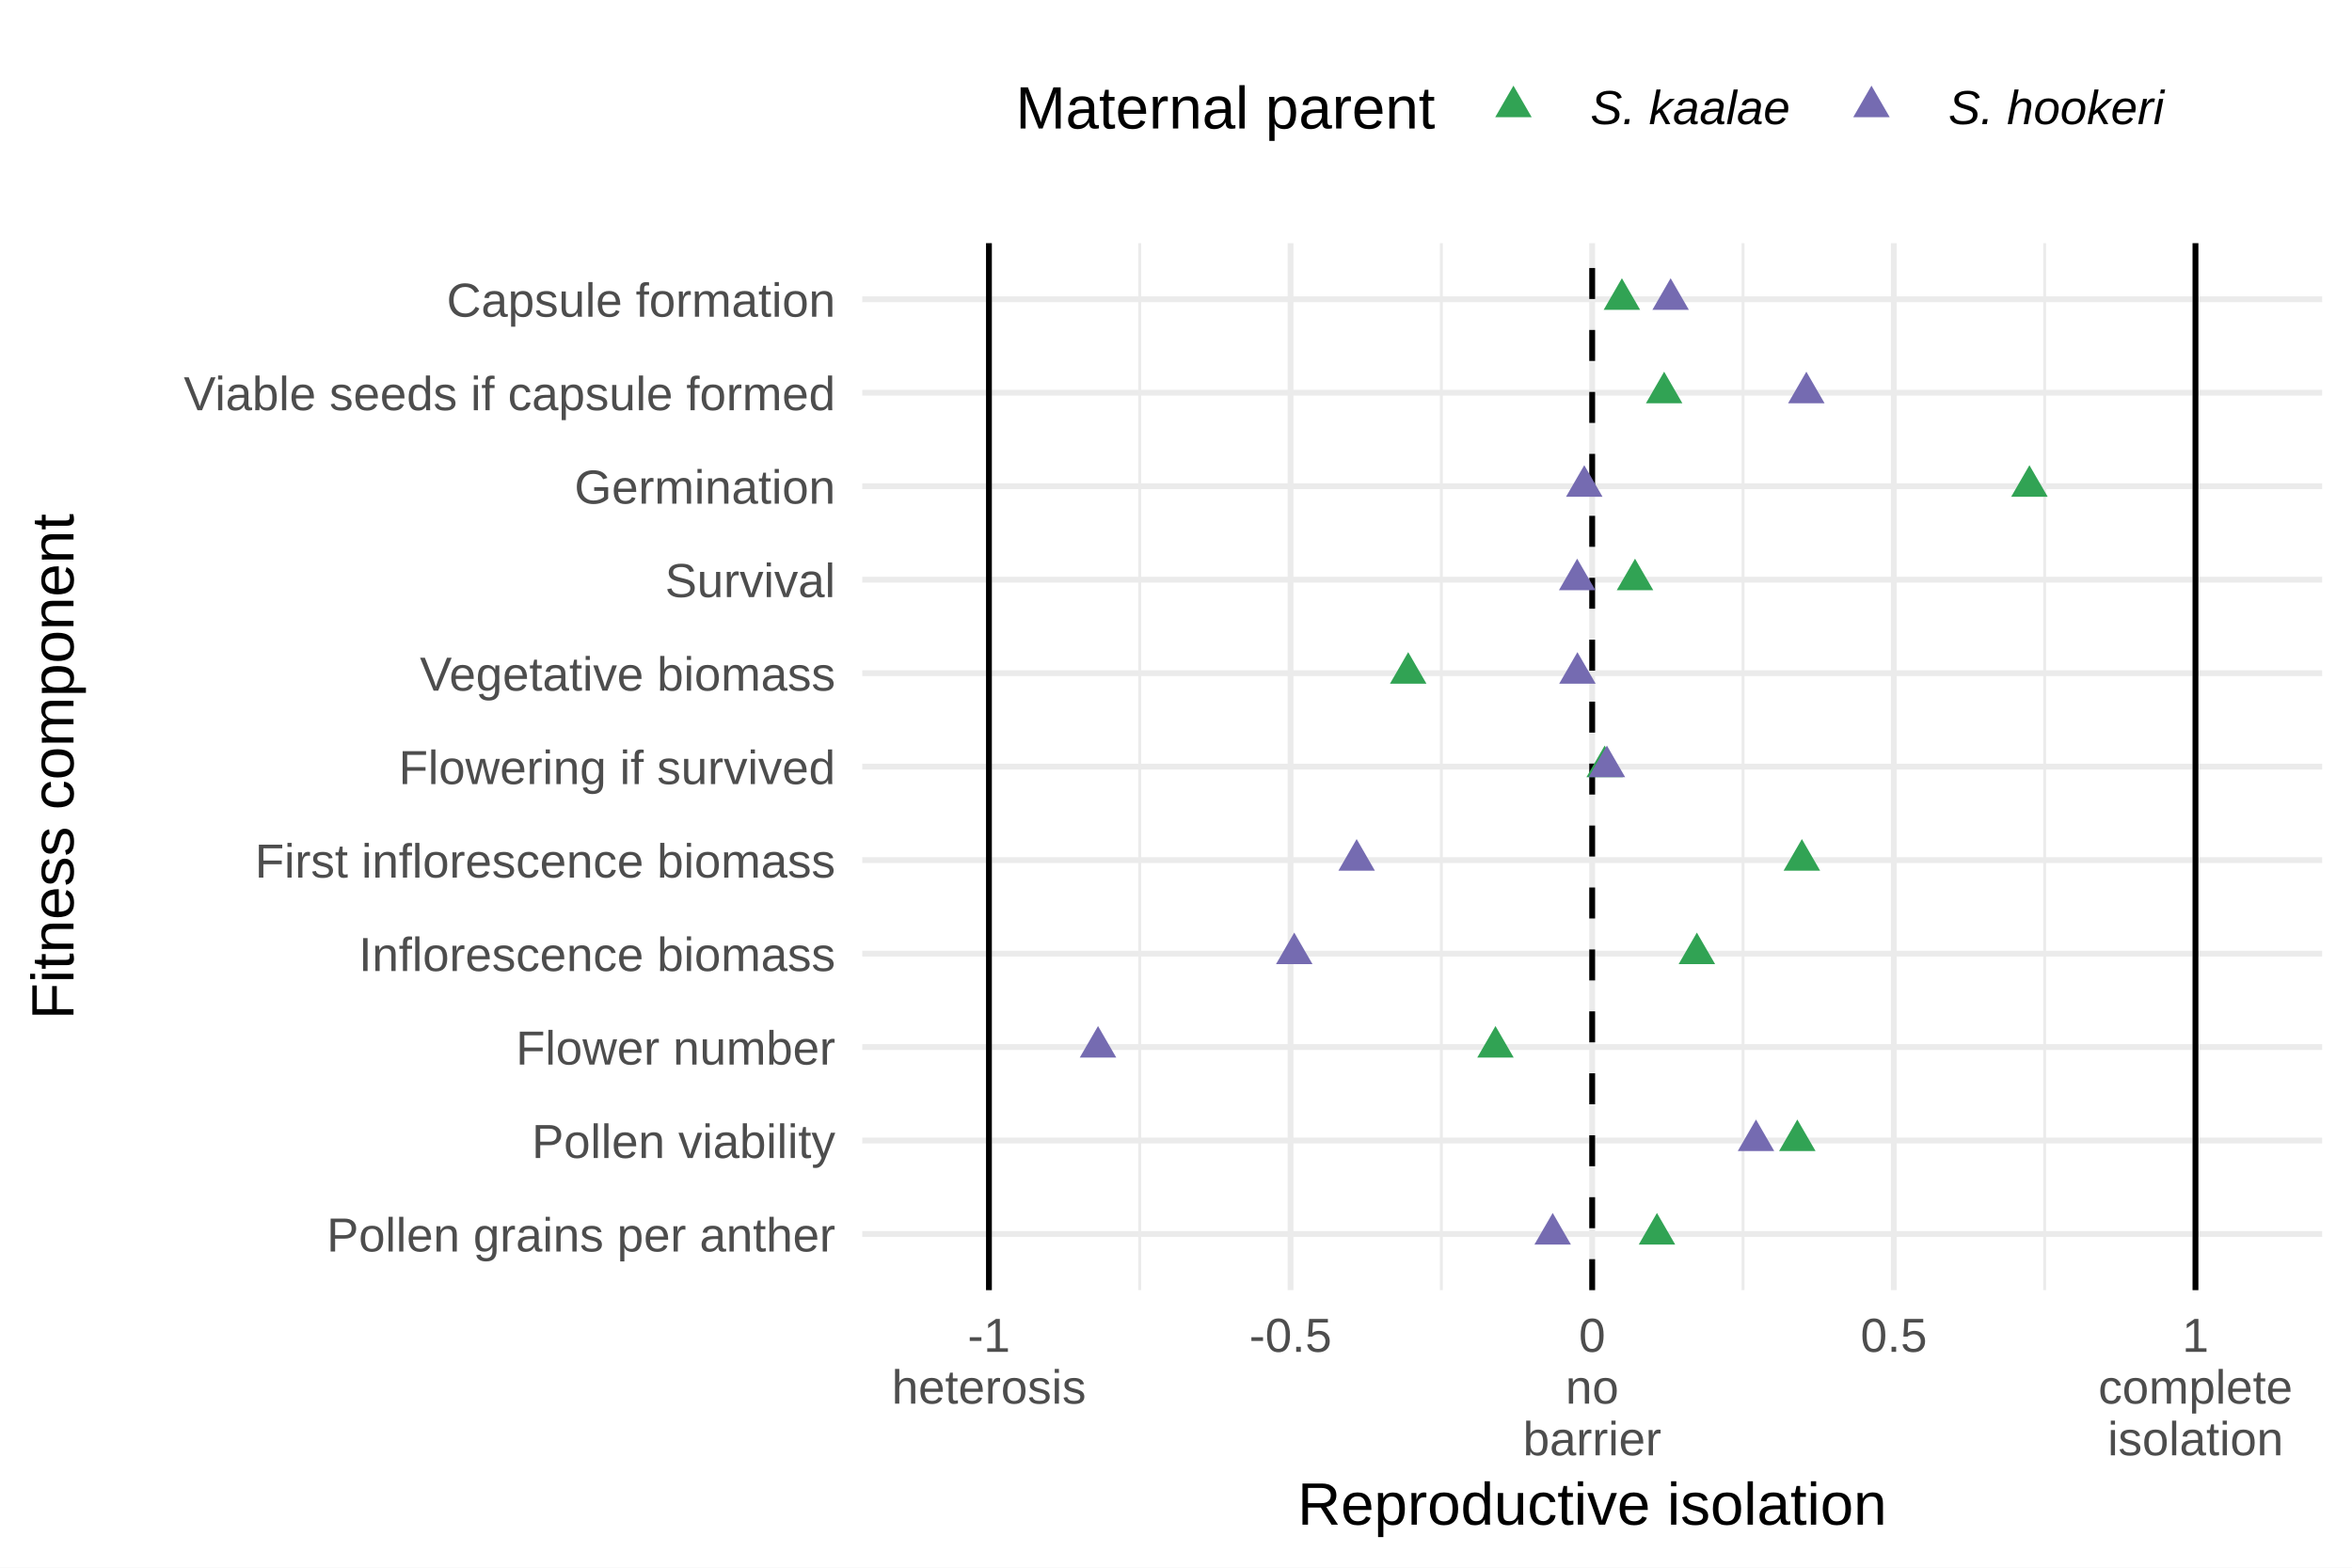
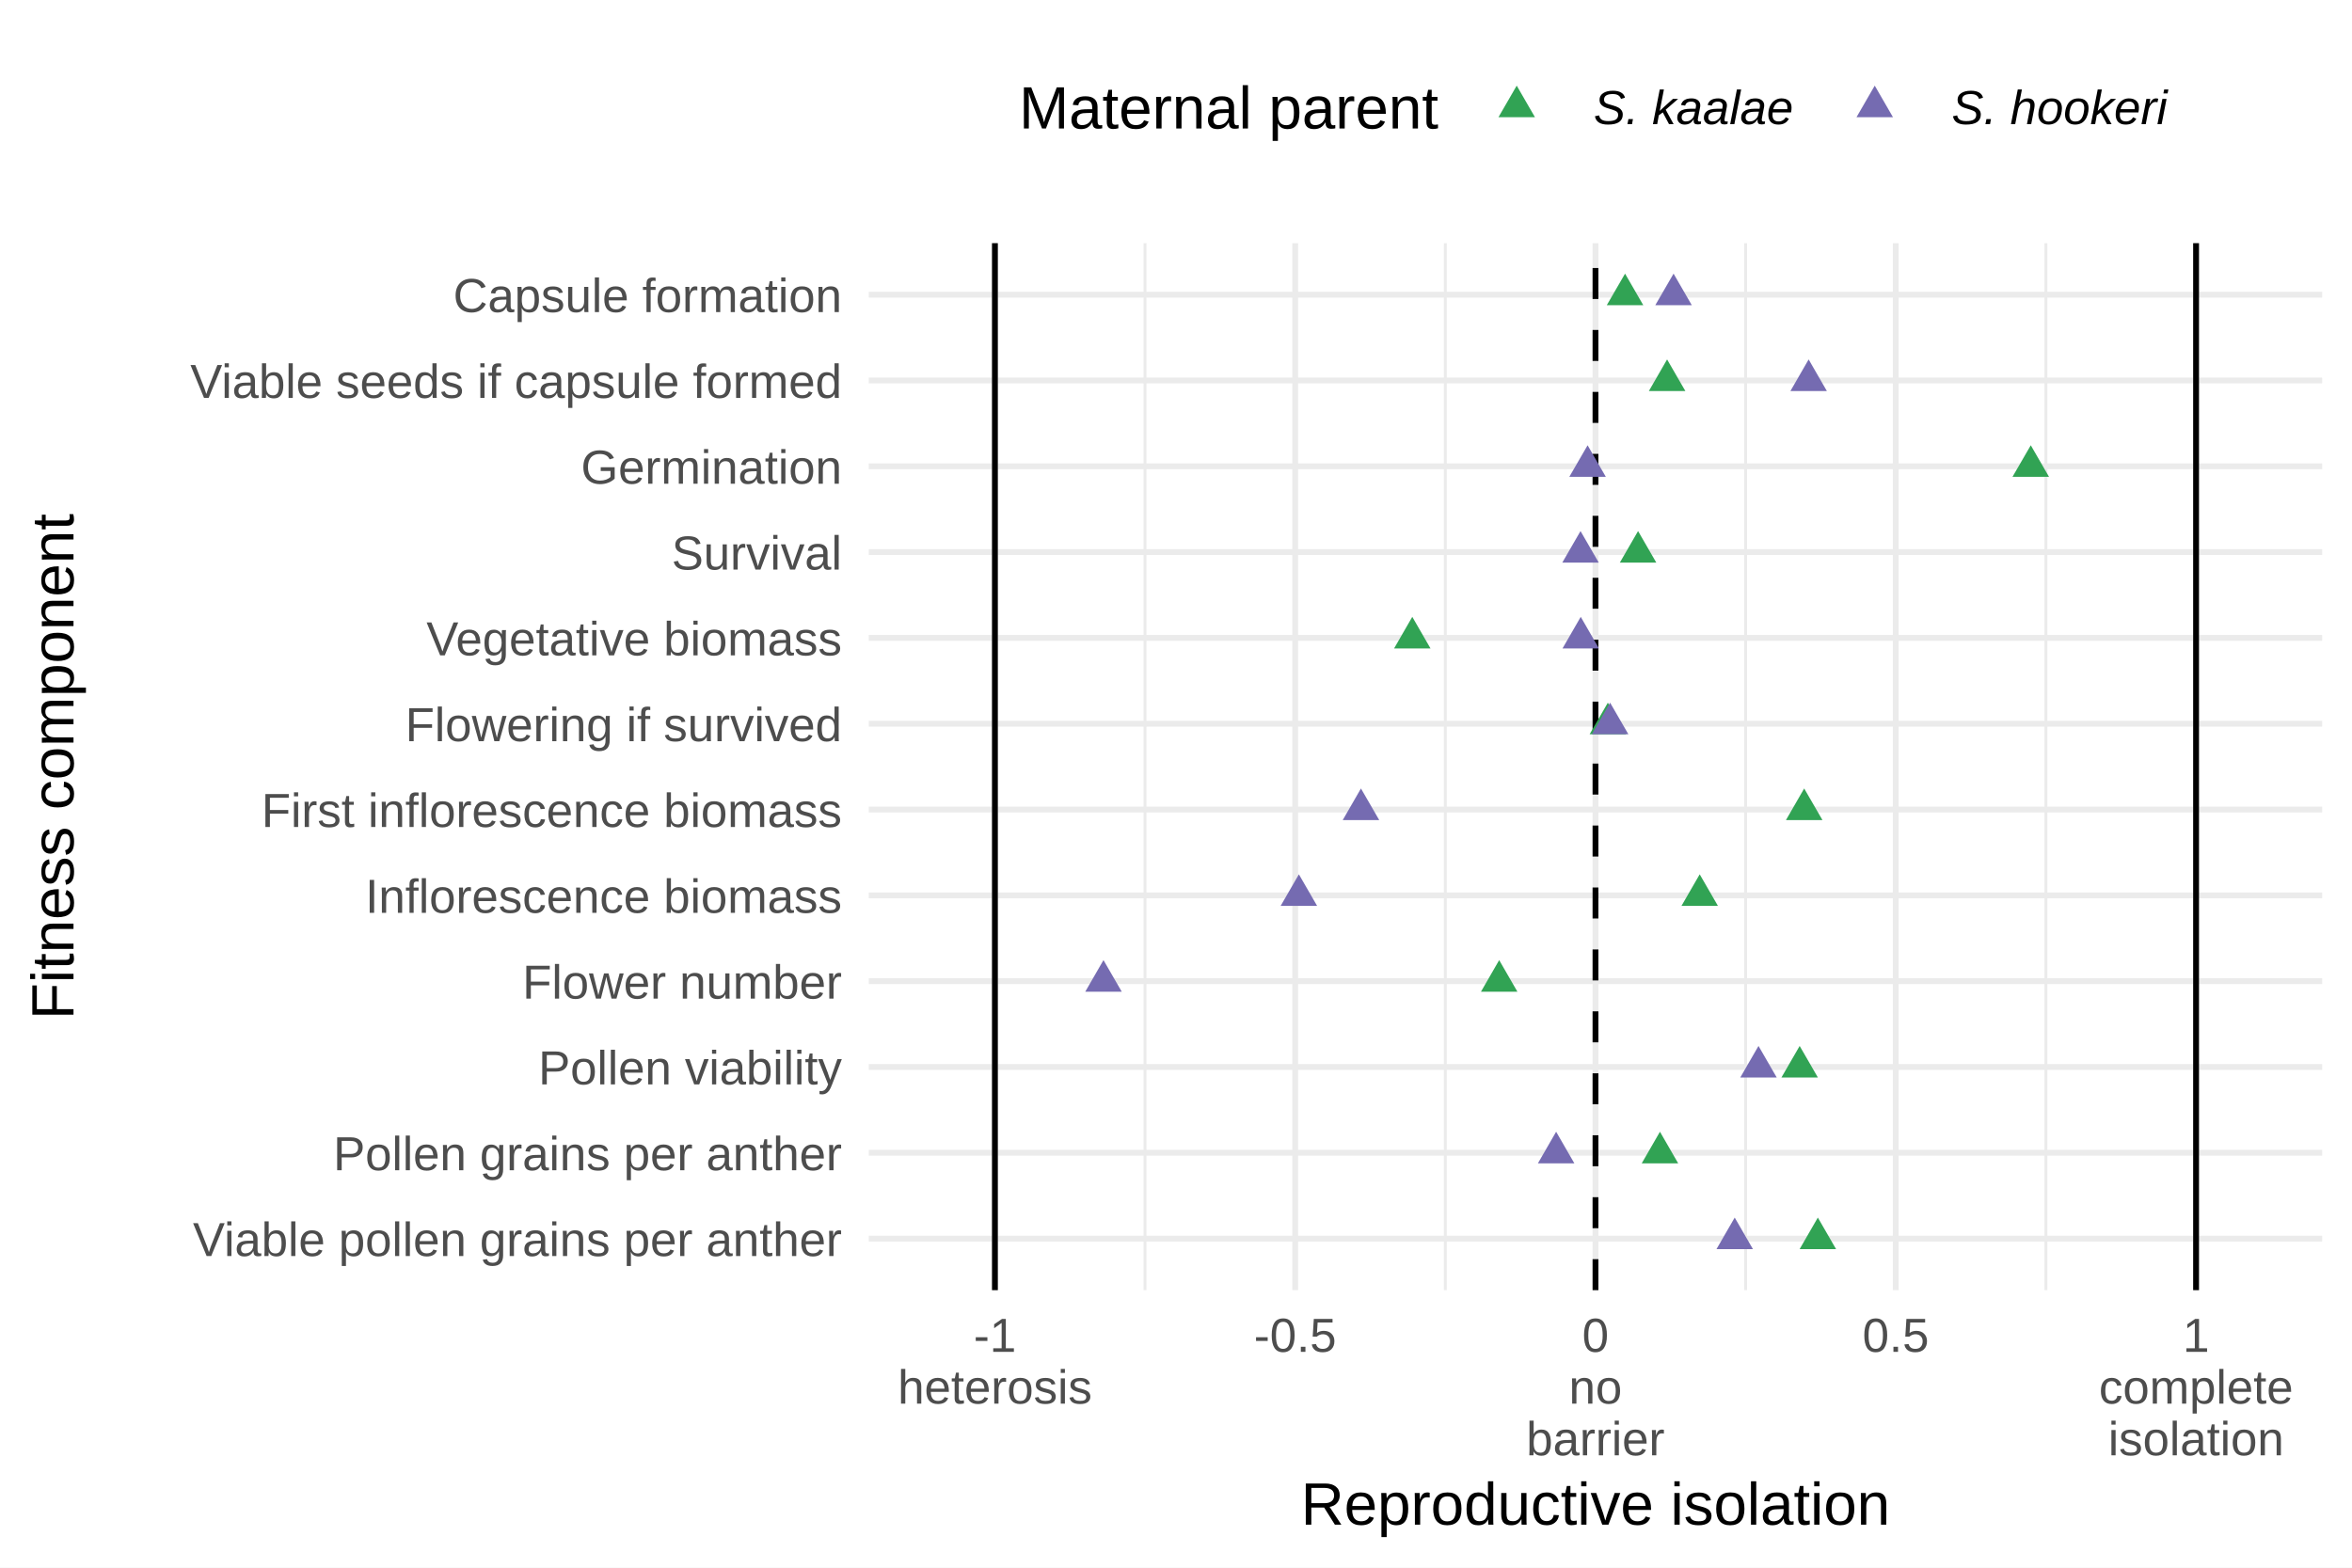
<svg xmlns="http://www.w3.org/2000/svg" class="svglite" width="432.00pt" height="288.00pt" viewBox="0 0 432.00 288.00">
  <defs>
    <style type="text/css">
    .svglite line, .svglite polyline, .svglite polygon, .svglite path, .svglite rect, .svglite circle {
      fill: none;
      stroke: #000000;
      stroke-linecap: round;
      stroke-linejoin: round;
      stroke-miterlimit: 10.00;
    }
  </style>
  </defs>
  <rect width="100%" height="100%" style="stroke: none; fill: #FFFFFF;" />
  <defs>
    <clipPath id="cpMC4wMHw0MzIuMDB8MC4wMHwyODguMDA=">
      <rect x="0.00" y="0.00" width="432.00" height="288.00" />
    </clipPath>
  </defs>
  <g clip-path="url(#cpMC4wMHw0MzIuMDB8MC4wMHwyODguMDA=)">
</g>
  <defs>
-     <clipPath id="cpMTU4LjM3fDQyNi41Mnw0NC42OHwyMzcuMDE=">
-       <rect x="158.37" y="44.68" width="268.15" height="192.33" />
+     <clipPath id="cpMTU5LjU3fDQyNi41Mnw0NC42OHwyMzcuMDE=">
+       <rect x="159.57" y="44.68" width="266.95" height="192.33" />
    </clipPath>
  </defs>
-   <g clip-path="url(#cpMTU4LjM3fDQyNi41Mnw0NC42OHwyMzcuMDE=)">
-     <polyline points="209.34,237.01 209.34,44.68 " style="stroke-width: 0.53; stroke: #EBEBEB; stroke-linecap: butt;" />
-     <polyline points="264.74,237.01 264.74,44.68 " style="stroke-width: 0.53; stroke: #EBEBEB; stroke-linecap: butt;" />
-     <polyline points="320.15,237.01 320.15,44.68 " style="stroke-width: 0.53; stroke: #EBEBEB; stroke-linecap: butt;" />
-     <polyline points="375.55,237.01 375.55,44.68 " style="stroke-width: 0.53; stroke: #EBEBEB; stroke-linecap: butt;" />
-     <polyline points="158.37,226.70 426.52,226.70 " style="stroke-width: 1.07; stroke: #EBEBEB; stroke-linecap: butt;" />
-     <polyline points="158.37,209.53 426.52,209.53 " style="stroke-width: 1.07; stroke: #EBEBEB; stroke-linecap: butt;" />
-     <polyline points="158.37,192.36 426.52,192.36 " style="stroke-width: 1.07; stroke: #EBEBEB; stroke-linecap: butt;" />
-     <polyline points="158.37,175.19 426.52,175.19 " style="stroke-width: 1.07; stroke: #EBEBEB; stroke-linecap: butt;" />
-     <polyline points="158.37,158.01 426.52,158.01 " style="stroke-width: 1.07; stroke: #EBEBEB; stroke-linecap: butt;" />
-     <polyline points="158.37,140.84 426.52,140.84 " style="stroke-width: 1.07; stroke: #EBEBEB; stroke-linecap: butt;" />
-     <polyline points="158.37,123.67 426.52,123.67 " style="stroke-width: 1.07; stroke: #EBEBEB; stroke-linecap: butt;" />
-     <polyline points="158.37,106.50 426.52,106.50 " style="stroke-width: 1.07; stroke: #EBEBEB; stroke-linecap: butt;" />
-     <polyline points="158.37,89.32 426.52,89.32 " style="stroke-width: 1.07; stroke: #EBEBEB; stroke-linecap: butt;" />
-     <polyline points="158.37,72.15 426.52,72.15 " style="stroke-width: 1.07; stroke: #EBEBEB; stroke-linecap: butt;" />
-     <polyline points="158.37,54.98 426.52,54.98 " style="stroke-width: 1.07; stroke: #EBEBEB; stroke-linecap: butt;" />
-     <polyline points="181.64,237.01 181.64,44.68 " style="stroke-width: 1.07; stroke: #EBEBEB; stroke-linecap: butt;" />
-     <polyline points="237.04,237.01 237.04,44.68 " style="stroke-width: 1.07; stroke: #EBEBEB; stroke-linecap: butt;" />
-     <polyline points="292.44,237.01 292.44,44.68 " style="stroke-width: 1.07; stroke: #EBEBEB; stroke-linecap: butt;" />
-     <polyline points="347.85,237.01 347.85,44.68 " style="stroke-width: 1.07; stroke: #EBEBEB; stroke-linecap: butt;" />
-     <polyline points="403.25,237.01 403.25,44.68 " style="stroke-width: 1.07; stroke: #EBEBEB; stroke-linecap: butt;" />
-     <line x1="292.44" y1="237.01" x2="292.44" y2="44.68" style="stroke-width: 1.07; stroke-dasharray: 5.69,5.69; stroke-linecap: butt;" />
-     <line x1="181.64" y1="237.01" x2="181.64" y2="44.68" style="stroke-width: 1.07; stroke-linecap: butt;" />
-     <line x1="403.25" y1="237.01" x2="403.25" y2="44.68" style="stroke-width: 1.07; stroke-linecap: butt;" />
-     <polygon points="297.90,51.11 301.25,56.92 294.55,56.92 " style="stroke-width: 0.71; stroke: none; fill: #31A354;" />
-     <polygon points="306.85,51.11 310.20,56.92 303.50,56.92 " style="stroke-width: 0.71; stroke: none; fill: #756BB1;" />
-     <polygon points="305.66,68.28 309.01,74.09 302.31,74.09 " style="stroke-width: 0.71; stroke: none; fill: #31A354;" />
-     <polygon points="331.78,68.28 335.13,74.09 328.42,74.09 " style="stroke-width: 0.71; stroke: none; fill: #756BB1;" />
-     <polygon points="372.75,85.46 376.11,91.26 369.40,91.26 " style="stroke-width: 0.71; stroke: none; fill: #31A354;" />
-     <polygon points="290.99,85.46 294.34,91.26 287.64,91.26 " style="stroke-width: 0.71; stroke: none; fill: #756BB1;" />
-     <polygon points="300.31,102.63 303.66,108.43 296.95,108.43 " style="stroke-width: 0.71; stroke: none; fill: #31A354;" />
-     <polygon points="289.68,102.63 293.04,108.43 286.33,108.43 " style="stroke-width: 0.71; stroke: none; fill: #756BB1;" />
-     <polygon points="258.65,119.80 262.00,125.60 255.30,125.60 " style="stroke-width: 0.71; stroke: none; fill: #31A354;" />
-     <polygon points="289.73,119.80 293.08,125.60 286.38,125.60 " style="stroke-width: 0.71; stroke: none; fill: #756BB1;" />
-     <polygon points="294.73,136.97 298.08,142.78 291.38,142.78 " style="stroke-width: 0.71; stroke: none; fill: #31A354;" />
-     <polygon points="295.15,136.97 298.50,142.78 291.79,142.78 " style="stroke-width: 0.71; stroke: none; fill: #756BB1;" />
-     <polygon points="330.96,154.14 334.31,159.95 327.60,159.95 " style="stroke-width: 0.71; stroke: none; fill: #31A354;" />
-     <polygon points="249.18,154.14 252.53,159.95 245.83,159.95 " style="stroke-width: 0.71; stroke: none; fill: #756BB1;" />
-     <polygon points="311.67,171.32 315.02,177.12 308.32,177.12 " style="stroke-width: 0.71; stroke: none; fill: #31A354;" />
-     <polygon points="237.72,171.32 241.07,177.12 234.37,177.12 " style="stroke-width: 0.71; stroke: none; fill: #756BB1;" />
-     <polygon points="274.68,188.49 278.03,194.29 271.33,194.29 " style="stroke-width: 0.71; stroke: none; fill: #31A354;" />
-     <polygon points="201.68,188.49 205.03,194.29 198.32,194.29 " style="stroke-width: 0.71; stroke: none; fill: #756BB1;" />
-     <polygon points="330.12,205.66 333.47,211.46 326.77,211.46 " style="stroke-width: 0.71; stroke: none; fill: #31A354;" />
-     <polygon points="322.53,205.66 325.88,211.46 319.18,211.46 " style="stroke-width: 0.71; stroke: none; fill: #756BB1;" />
-     <polygon points="304.34,222.83 307.69,228.64 300.99,228.64 " style="stroke-width: 0.71; stroke: none; fill: #31A354;" />
-     <polygon points="285.19,222.83 288.54,228.64 281.83,228.64 " style="stroke-width: 0.71; stroke: none; fill: #756BB1;" />
+   <g clip-path="url(#cpMTU5LjU3fDQyNi41Mnw0NC42OHwyMzcuMDE=)">
+     <polyline points="210.31,237.01 210.31,44.68 " style="stroke-width: 0.53; stroke: #EBEBEB; stroke-linecap: butt;" />
+     <polyline points="265.47,237.01 265.47,44.68 " style="stroke-width: 0.53; stroke: #EBEBEB; stroke-linecap: butt;" />
+     <polyline points="320.62,237.01 320.62,44.68 " style="stroke-width: 0.53; stroke: #EBEBEB; stroke-linecap: butt;" />
+     <polyline points="375.78,237.01 375.78,44.68 " style="stroke-width: 0.53; stroke: #EBEBEB; stroke-linecap: butt;" />
+     <polyline points="159.57,227.55 426.52,227.55 " style="stroke-width: 1.07; stroke: #EBEBEB; stroke-linecap: butt;" />
+     <polyline points="159.57,211.78 426.52,211.78 " style="stroke-width: 1.07; stroke: #EBEBEB; stroke-linecap: butt;" />
+     <polyline points="159.57,196.02 426.52,196.02 " style="stroke-width: 1.07; stroke: #EBEBEB; stroke-linecap: butt;" />
+     <polyline points="159.57,180.25 426.52,180.25 " style="stroke-width: 1.07; stroke: #EBEBEB; stroke-linecap: butt;" />
+     <polyline points="159.57,164.49 426.52,164.49 " style="stroke-width: 1.07; stroke: #EBEBEB; stroke-linecap: butt;" />
+     <polyline points="159.57,148.72 426.52,148.72 " style="stroke-width: 1.07; stroke: #EBEBEB; stroke-linecap: butt;" />
+     <polyline points="159.57,132.96 426.52,132.96 " style="stroke-width: 1.07; stroke: #EBEBEB; stroke-linecap: butt;" />
+     <polyline points="159.57,117.19 426.52,117.19 " style="stroke-width: 1.07; stroke: #EBEBEB; stroke-linecap: butt;" />
+     <polyline points="159.57,101.43 426.52,101.43 " style="stroke-width: 1.07; stroke: #EBEBEB; stroke-linecap: butt;" />
+     <polyline points="159.57,85.67 426.52,85.67 " style="stroke-width: 1.07; stroke: #EBEBEB; stroke-linecap: butt;" />
+     <polyline points="159.57,69.90 426.52,69.90 " style="stroke-width: 1.07; stroke: #EBEBEB; stroke-linecap: butt;" />
+     <polyline points="159.57,54.14 426.52,54.14 " style="stroke-width: 1.07; stroke: #EBEBEB; stroke-linecap: butt;" />
+     <polyline points="182.74,237.01 182.74,44.68 " style="stroke-width: 1.07; stroke: #EBEBEB; stroke-linecap: butt;" />
+     <polyline points="237.89,237.01 237.89,44.68 " style="stroke-width: 1.07; stroke: #EBEBEB; stroke-linecap: butt;" />
+     <polyline points="293.05,237.01 293.05,44.68 " style="stroke-width: 1.07; stroke: #EBEBEB; stroke-linecap: butt;" />
+     <polyline points="348.20,237.01 348.20,44.68 " style="stroke-width: 1.07; stroke: #EBEBEB; stroke-linecap: butt;" />
+     <polyline points="403.36,237.01 403.36,44.68 " style="stroke-width: 1.07; stroke: #EBEBEB; stroke-linecap: butt;" />
+     <line x1="293.05" y1="237.01" x2="293.05" y2="44.68" style="stroke-width: 1.07; stroke-dasharray: 5.69,5.69; stroke-linecap: butt;" />
+     <line x1="182.74" y1="237.01" x2="182.74" y2="44.68" style="stroke-width: 1.07; stroke-linecap: butt;" />
+     <line x1="403.36" y1="237.01" x2="403.36" y2="44.68" style="stroke-width: 1.07; stroke-linecap: butt;" />
+     <polygon points="298.48,50.27 301.83,56.07 295.12,56.07 " style="stroke-width: 0.71; stroke: none; fill: #31A354;" />
+     <polygon points="307.39,50.27 310.74,56.07 304.03,56.07 " style="stroke-width: 0.71; stroke: none; fill: #756BB1;" />
+     <polygon points="306.20,66.03 309.56,71.84 302.85,71.84 " style="stroke-width: 0.71; stroke: none; fill: #31A354;" />
+     <polygon points="332.20,66.03 335.55,71.84 328.85,71.84 " style="stroke-width: 0.71; stroke: none; fill: #756BB1;" />
+     <polygon points="373.00,81.80 376.35,87.60 369.64,87.60 " style="stroke-width: 0.71; stroke: none; fill: #31A354;" />
+     <polygon points="291.60,81.80 294.95,87.60 288.24,87.60 " style="stroke-width: 0.71; stroke: none; fill: #756BB1;" />
+     <polygon points="300.87,97.56 304.22,103.36 297.52,103.36 " style="stroke-width: 0.71; stroke: none; fill: #31A354;" />
+     <polygon points="290.30,97.56 293.65,103.36 286.95,103.36 " style="stroke-width: 0.71; stroke: none; fill: #756BB1;" />
+     <polygon points="259.40,113.32 262.75,119.13 256.05,119.13 " style="stroke-width: 0.71; stroke: none; fill: #31A354;" />
+     <polygon points="290.34,113.32 293.69,119.13 286.99,119.13 " style="stroke-width: 0.71; stroke: none; fill: #756BB1;" />
+     <polygon points="295.32,129.09 298.67,134.89 291.97,134.89 " style="stroke-width: 0.71; stroke: none; fill: #31A354;" />
+     <polygon points="295.73,129.09 299.09,134.89 292.38,134.89 " style="stroke-width: 0.71; stroke: none; fill: #756BB1;" />
+     <polygon points="331.38,144.85 334.74,150.66 328.03,150.66 " style="stroke-width: 0.71; stroke: none; fill: #31A354;" />
+     <polygon points="249.97,144.85 253.33,150.66 246.62,150.66 " style="stroke-width: 0.71; stroke: none; fill: #756BB1;" />
+     <polygon points="312.19,160.62 315.54,166.42 308.84,166.42 " style="stroke-width: 0.71; stroke: none; fill: #31A354;" />
+     <polygon points="238.57,160.62 241.92,166.42 235.22,166.42 " style="stroke-width: 0.71; stroke: none; fill: #756BB1;" />
+     <polygon points="275.36,176.38 278.71,182.19 272.01,182.19 " style="stroke-width: 0.71; stroke: none; fill: #31A354;" />
+     <polygon points="202.68,176.38 206.04,182.19 199.33,182.19 " style="stroke-width: 0.71; stroke: none; fill: #756BB1;" />
+     <polygon points="330.55,192.15 333.90,197.95 327.20,197.95 " style="stroke-width: 0.71; stroke: none; fill: #31A354;" />
+     <polygon points="322.99,192.15 326.34,197.95 319.64,197.95 " style="stroke-width: 0.71; stroke: none; fill: #756BB1;" />
+     <polygon points="304.89,207.91 308.24,213.72 301.54,213.72 " style="stroke-width: 0.71; stroke: none; fill: #31A354;" />
+     <polygon points="285.82,207.91 289.17,213.72 282.47,213.72 " style="stroke-width: 0.71; stroke: none; fill: #756BB1;" />
+     <polygon points="333.89,223.68 337.24,229.48 330.54,229.48 " style="stroke-width: 0.71; stroke: none; fill: #31A354;" />
+     <polygon points="318.62,223.68 321.97,229.48 315.27,229.48 " style="stroke-width: 0.71; stroke: none; fill: #756BB1;" />
  </g>
  <g clip-path="url(#cpMC4wMHw0MzIuMDB8MC4wMHwyODguMDA=)">
-     <text x="153.44" y="229.91" text-anchor="end" style="font-size: 8.80px; fill: #4D4D4D; font-family: Arial;" textLength="105.47px" lengthAdjust="spacingAndGlyphs">Pollen grains per anther</text>
-     <text x="153.44" y="212.74" text-anchor="end" style="font-size: 8.80px; fill: #4D4D4D; font-family: Arial;" textLength="63.68px" lengthAdjust="spacingAndGlyphs">Pollen viability</text>
-     <text x="153.44" y="195.57" text-anchor="end" style="font-size: 8.80px; fill: #4D4D4D; font-family: Arial;" textLength="66.24px" lengthAdjust="spacingAndGlyphs">Flower number</text>
-     <text x="153.44" y="178.39" text-anchor="end" style="font-size: 8.80px; fill: #4D4D4D; font-family: Arial;" textLength="97.94px" lengthAdjust="spacingAndGlyphs">Inflorescence biomass</text>
-     <text x="153.44" y="161.22" text-anchor="end" style="font-size: 8.80px; fill: #4D4D4D; font-family: Arial;" textLength="119.11px" lengthAdjust="spacingAndGlyphs">First inflorescence biomass</text>
-     <text x="153.44" y="144.05" text-anchor="end" style="font-size: 8.80px; fill: #4D4D4D; font-family: Arial;" textLength="91.49px" lengthAdjust="spacingAndGlyphs">Flowering if survived</text>
-     <text x="153.44" y="126.88" text-anchor="end" style="font-size: 8.80px; fill: #4D4D4D; font-family: Arial;" textLength="86.46px" lengthAdjust="spacingAndGlyphs">Vegetative biomass</text>
-     <text x="153.44" y="109.70" text-anchor="end" style="font-size: 8.80px; fill: #4D4D4D; font-family: Arial;" textLength="35.47px" lengthAdjust="spacingAndGlyphs">Survival</text>
-     <text x="153.44" y="92.53" text-anchor="end" style="font-size: 8.80px; fill: #4D4D4D; font-family: Arial;" textLength="54.53px" lengthAdjust="spacingAndGlyphs">Germination</text>
-     <text x="153.44" y="75.36" text-anchor="end" style="font-size: 8.80px; fill: #4D4D4D; font-family: Arial;" textLength="134.78px" lengthAdjust="spacingAndGlyphs">Viable seeds if capsule formed</text>
-     <text x="153.44" y="58.19" text-anchor="end" style="font-size: 8.80px; fill: #4D4D4D; font-family: Arial;" textLength="80.70px" lengthAdjust="spacingAndGlyphs">Capsule formation</text>
-     <text x="181.64" y="248.35" text-anchor="middle" style="font-size: 8.80px; fill: #4D4D4D; font-family: Arial;" textLength="8.77px" lengthAdjust="spacingAndGlyphs">-1</text>
-     <text x="181.64" y="257.86" text-anchor="middle" style="font-size: 8.80px; fill: #4D4D4D; font-family: Arial;" textLength="40.28px" lengthAdjust="spacingAndGlyphs">heterosis</text>
-     <text x="237.04" y="248.35" text-anchor="middle" style="font-size: 8.80px; fill: #4D4D4D; font-family: Arial;" textLength="17.16px" lengthAdjust="spacingAndGlyphs">-0.5</text>
-     <text x="292.44" y="248.35" text-anchor="middle" style="font-size: 8.80px; fill: #4D4D4D; font-family: Arial;" textLength="5.59px" lengthAdjust="spacingAndGlyphs">0</text>
-     <text x="292.44" y="257.86" text-anchor="middle" style="font-size: 8.80px; fill: #4D4D4D; font-family: Arial;" textLength="10.96px" lengthAdjust="spacingAndGlyphs">no</text>
-     <text x="292.44" y="267.36" text-anchor="middle" style="font-size: 8.80px; fill: #4D4D4D; font-family: Arial;" textLength="29.53px" lengthAdjust="spacingAndGlyphs">barrier</text>
-     <text x="347.85" y="248.35" text-anchor="middle" style="font-size: 8.80px; fill: #4D4D4D; font-family: Arial;" textLength="13.98px" lengthAdjust="spacingAndGlyphs">0.5</text>
-     <text x="403.25" y="248.35" text-anchor="middle" style="font-size: 8.80px; fill: #4D4D4D; font-family: Arial;" textLength="5.59px" lengthAdjust="spacingAndGlyphs">1</text>
-     <text x="403.25" y="257.86" text-anchor="middle" style="font-size: 8.80px; fill: #4D4D4D; font-family: Arial;" textLength="41.10px" lengthAdjust="spacingAndGlyphs">complete</text>
-     <text x="403.25" y="267.36" text-anchor="middle" style="font-size: 8.80px; fill: #4D4D4D; font-family: Arial;" textLength="37.12px" lengthAdjust="spacingAndGlyphs">isolation</text>
-     <text x="292.44" y="280.10" text-anchor="middle" style="font-size: 11.00px; font-family: Arial;" textLength="122.46px" lengthAdjust="spacingAndGlyphs">Reproductive isolation</text>
+     <text x="154.64" y="230.75" text-anchor="end" style="font-size: 8.80px; fill: #4D4D4D; font-family: Arial;" textLength="135.98px" lengthAdjust="spacingAndGlyphs">Viable pollen grains per anther</text>
+     <text x="154.64" y="214.99" text-anchor="end" style="font-size: 8.80px; fill: #4D4D4D; font-family: Arial;" textLength="105.47px" lengthAdjust="spacingAndGlyphs">Pollen grains per anther</text>
+     <text x="154.64" y="199.22" text-anchor="end" style="font-size: 8.80px; fill: #4D4D4D; font-family: Arial;" textLength="63.68px" lengthAdjust="spacingAndGlyphs">Pollen viability</text>
+     <text x="154.64" y="183.46" text-anchor="end" style="font-size: 8.80px; fill: #4D4D4D; font-family: Arial;" textLength="66.24px" lengthAdjust="spacingAndGlyphs">Flower number</text>
+     <text x="154.64" y="167.70" text-anchor="end" style="font-size: 8.80px; fill: #4D4D4D; font-family: Arial;" textLength="97.94px" lengthAdjust="spacingAndGlyphs">Inflorescence biomass</text>
+     <text x="154.64" y="151.93" text-anchor="end" style="font-size: 8.80px; fill: #4D4D4D; font-family: Arial;" textLength="119.11px" lengthAdjust="spacingAndGlyphs">First inflorescence biomass</text>
+     <text x="154.64" y="136.17" text-anchor="end" style="font-size: 8.80px; fill: #4D4D4D; font-family: Arial;" textLength="91.49px" lengthAdjust="spacingAndGlyphs">Flowering if survived</text>
+     <text x="154.64" y="120.40" text-anchor="end" style="font-size: 8.80px; fill: #4D4D4D; font-family: Arial;" textLength="86.46px" lengthAdjust="spacingAndGlyphs">Vegetative biomass</text>
+     <text x="154.64" y="104.64" text-anchor="end" style="font-size: 8.80px; fill: #4D4D4D; font-family: Arial;" textLength="35.47px" lengthAdjust="spacingAndGlyphs">Survival</text>
+     <text x="154.64" y="88.87" text-anchor="end" style="font-size: 8.80px; fill: #4D4D4D; font-family: Arial;" textLength="54.53px" lengthAdjust="spacingAndGlyphs">Germination</text>
+     <text x="154.64" y="73.11" text-anchor="end" style="font-size: 8.80px; fill: #4D4D4D; font-family: Arial;" textLength="134.78px" lengthAdjust="spacingAndGlyphs">Viable seeds if capsule formed</text>
+     <text x="154.64" y="57.34" text-anchor="end" style="font-size: 8.80px; fill: #4D4D4D; font-family: Arial;" textLength="80.70px" lengthAdjust="spacingAndGlyphs">Capsule formation</text>
+     <text x="182.74" y="248.35" text-anchor="middle" style="font-size: 8.80px; fill: #4D4D4D; font-family: Arial;" textLength="8.77px" lengthAdjust="spacingAndGlyphs">-1</text>
+     <text x="182.74" y="257.86" text-anchor="middle" style="font-size: 8.80px; fill: #4D4D4D; font-family: Arial;" textLength="40.28px" lengthAdjust="spacingAndGlyphs">heterosis</text>
+     <text x="237.89" y="248.35" text-anchor="middle" style="font-size: 8.80px; fill: #4D4D4D; font-family: Arial;" textLength="17.16px" lengthAdjust="spacingAndGlyphs">-0.5</text>
+     <text x="293.05" y="248.35" text-anchor="middle" style="font-size: 8.80px; fill: #4D4D4D; font-family: Arial;" textLength="5.59px" lengthAdjust="spacingAndGlyphs">0</text>
+     <text x="293.05" y="257.86" text-anchor="middle" style="font-size: 8.80px; fill: #4D4D4D; font-family: Arial;" textLength="10.96px" lengthAdjust="spacingAndGlyphs">no</text>
+     <text x="293.05" y="267.36" text-anchor="middle" style="font-size: 8.80px; fill: #4D4D4D; font-family: Arial;" textLength="29.53px" lengthAdjust="spacingAndGlyphs">barrier</text>
+     <text x="348.20" y="248.35" text-anchor="middle" style="font-size: 8.80px; fill: #4D4D4D; font-family: Arial;" textLength="13.98px" lengthAdjust="spacingAndGlyphs">0.5</text>
+     <text x="403.36" y="248.35" text-anchor="middle" style="font-size: 8.80px; fill: #4D4D4D; font-family: Arial;" textLength="5.59px" lengthAdjust="spacingAndGlyphs">1</text>
+     <text x="403.36" y="257.86" text-anchor="middle" style="font-size: 8.80px; fill: #4D4D4D; font-family: Arial;" textLength="41.10px" lengthAdjust="spacingAndGlyphs">complete</text>
+     <text x="403.36" y="267.36" text-anchor="middle" style="font-size: 8.80px; fill: #4D4D4D; font-family: Arial;" textLength="37.12px" lengthAdjust="spacingAndGlyphs">isolation</text>
+     <text x="293.05" y="280.10" text-anchor="middle" style="font-size: 11.00px; font-family: Arial;" textLength="122.46px" lengthAdjust="spacingAndGlyphs">Reproductive isolation</text>
    <text transform="translate(13.50,140.84) rotate(-90)" text-anchor="middle" style="font-size: 11.00px; font-family: Arial;" textLength="103.83px" lengthAdjust="spacingAndGlyphs">Fitness component</text>
-     <text x="186.55" y="23.61" style="font-size: 11.00px; font-family: Arial;" textLength="87.96px" lengthAdjust="spacingAndGlyphs">Maternal parent</text>
-     <polygon points="277.98,15.73 281.33,21.53 274.63,21.53 " style="stroke-width: 0.71; stroke: none; fill: #31A354;" />
-     <polygon points="343.74,15.73 347.09,21.53 340.39,21.53 " style="stroke-width: 0.71; stroke: none; fill: #756BB1;" />
-     <text x="292.10" y="22.81" style="font-size: 8.80px; font-style: italic; font-family: Arial;" textLength="40.31px" lengthAdjust="spacingAndGlyphs">S. kaalae</text>
-     <text x="357.86" y="22.81" style="font-size: 8.80px; font-style: italic; font-family: Arial;" textLength="44.09px" lengthAdjust="spacingAndGlyphs">S. hookeri</text>
+     <text x="187.16" y="23.61" style="font-size: 11.00px; font-family: Arial;" textLength="87.96px" lengthAdjust="spacingAndGlyphs">Maternal parent</text>
+     <polygon points="278.58,15.73 281.93,21.53 275.23,21.53 " style="stroke-width: 0.71; stroke: none; fill: #31A354;" />
+     <polygon points="344.34,15.73 347.69,21.53 340.99,21.53 " style="stroke-width: 0.71; stroke: none; fill: #756BB1;" />
+     <text x="292.70" y="22.81" style="font-size: 8.80px; font-style: italic; font-family: Arial;" textLength="40.31px" lengthAdjust="spacingAndGlyphs">S. kaalae</text>
+     <text x="358.46" y="22.81" style="font-size: 8.80px; font-style: italic; font-family: Arial;" textLength="44.09px" lengthAdjust="spacingAndGlyphs">S. hookeri</text>
  </g>
</svg>
